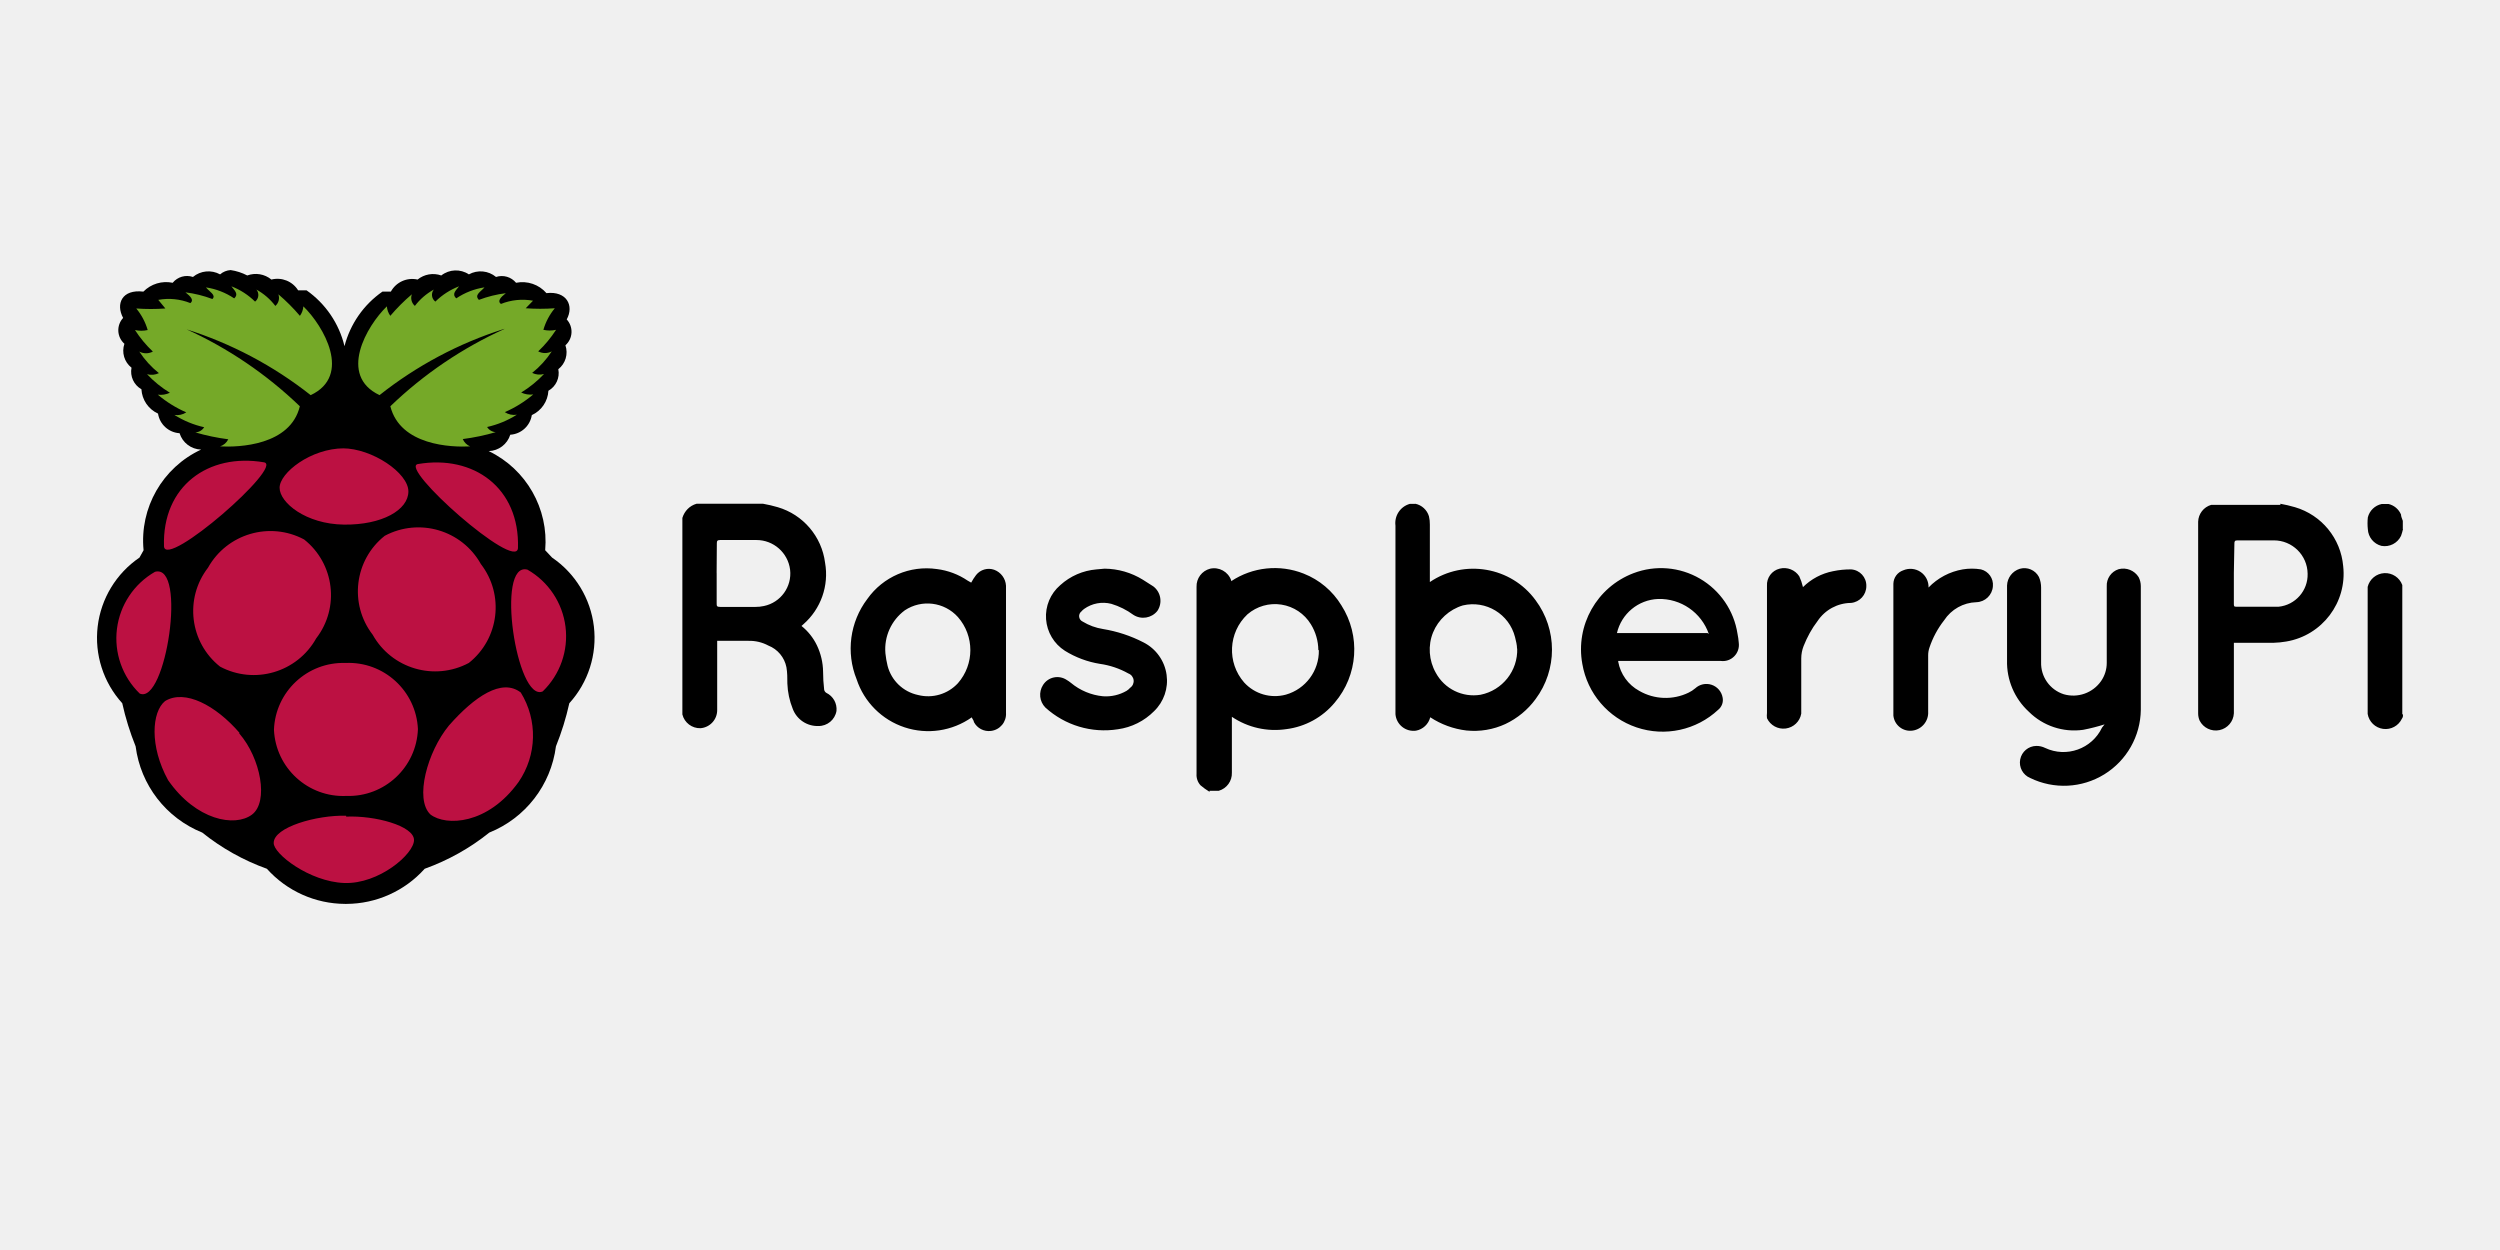
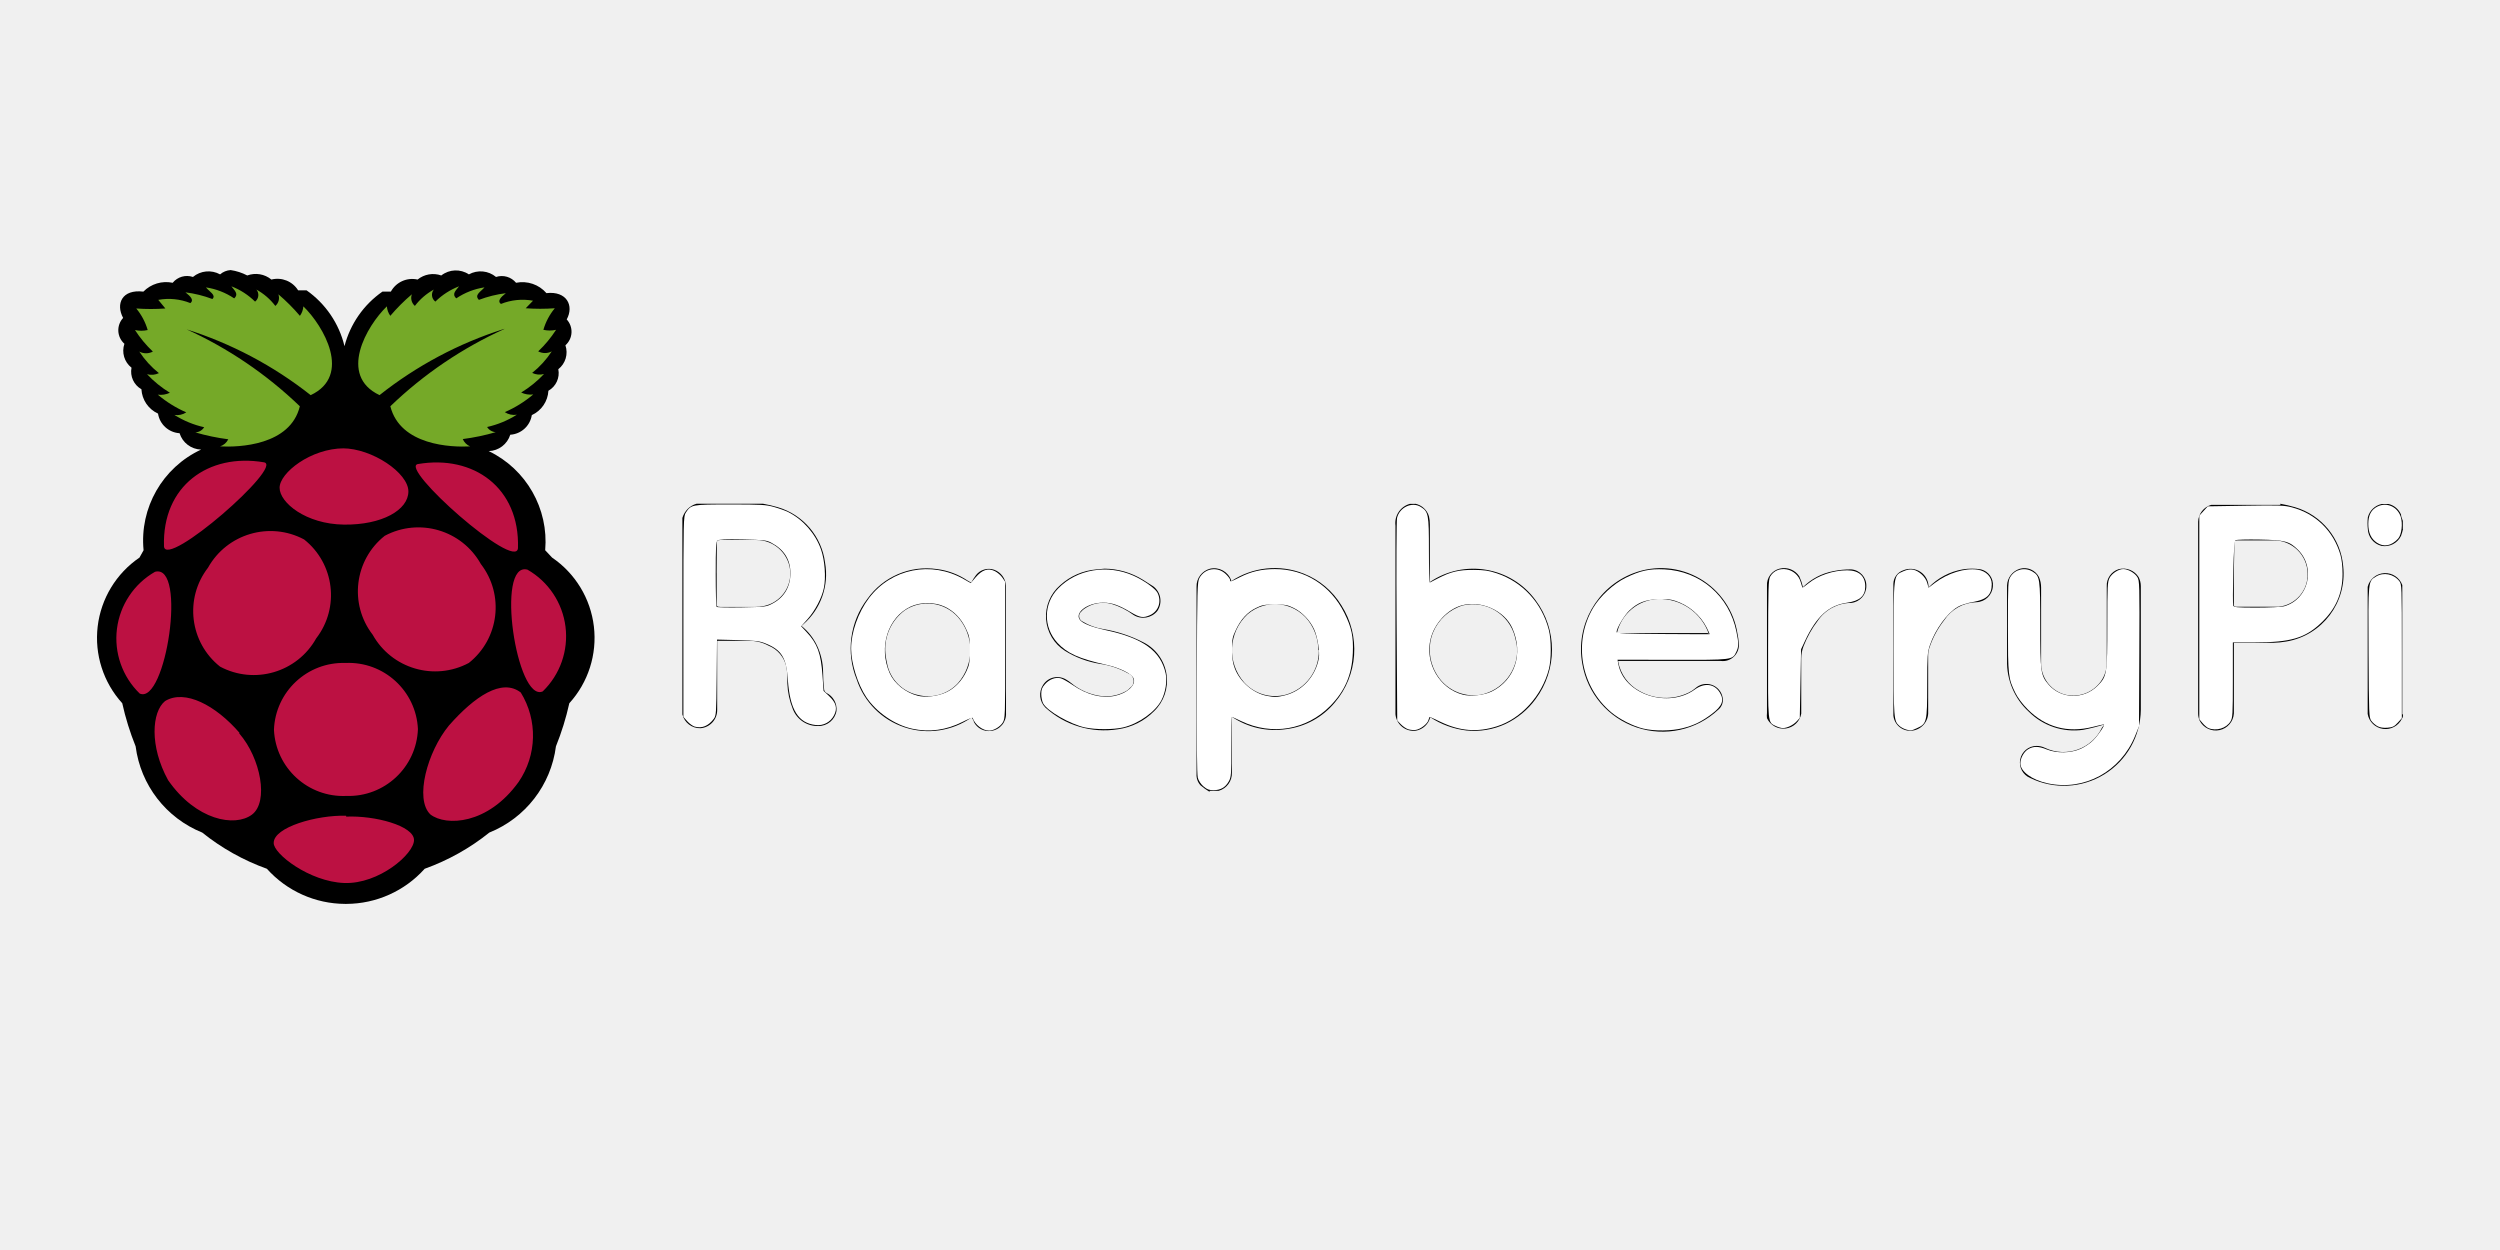
- <svg xmlns="http://www.w3.org/2000/svg" width="120" height="60">
-   <g transform="matrix(1.188851 0 0 1.188851 -4.923022 -8.243344)">
-     <path d="M13.453 17.838a.714.714 0 0 0-.426.174.975.975 0 0 0-1.096.104.748.748 0 0 0-.818.235 1.288 1.288 0 0 0-1.183.357c-.87-.104-1.123.496-.818 1.062a.731.731 0 0 0 .052 1.044.87.87 0 0 0 .287.966.818.818 0 0 0 .4.87 1.149 1.149 0 0 0 .67.983.94.94 0 0 0 .87.792.94.94 0 0 0 .87.661 4.046 4.046 0 0 0-2.323 4.064l-.165.296a3.924 3.924 0 0 0-.696 5.882 11.008 11.008 0 0 0 .54 1.74 4.351 4.351 0 0 0 2.689 3.481 9.067 9.067 0 0 0 2.611 1.462 4.264 4.264 0 0 0 3.159 1.418h.052a4.264 4.264 0 0 0 3.159-1.418 9.067 9.067 0 0 0 2.611-1.462 4.351 4.351 0 0 0 2.689-3.481 11.008 11.008 0 0 0 .54-1.74 3.924 3.924 0 0 0-.696-5.882l-.278-.296a4.055 4.055 0 0 0-2.28-4.003.94.94 0 0 0 .87-.661.94.94 0 0 0 .87-.792 1.149 1.149 0 0 0 .67-.983.818.818 0 0 0 .4-.87.87.87 0 0 0 .287-.966.731.731 0 0 0 .052-1.044c.305-.557 0-1.157-.818-1.062a1.288 1.288 0 0 0-1.227-.418.748.748 0 0 0-.809-.235.975.975 0 0 0-1.096-.104.948.948 0 0 0-1.114.044.992.992 0 0 0-.957.165.983.983 0 0 0-1.079.487h-.34a3.855 3.855 0 0 0-1.532 2.202 3.855 3.855 0 0 0-1.532-2.254h-.34a.983.983 0 0 0-1.079-.435.992.992 0 0 0-.975-.165 2.115 2.115 0 0 0-.67-.218z" />
-     <path d="M11.635 20.213a16.42 16.42 0 0 1 4.612 3.124c-.383 1.584-2.463 1.662-3.22 1.62a.566.566 0 0 0 .331-.287 8.702 8.702 0 0 1-1.331-.278.444.444 0 0 0 .357-.209 3.82 3.82 0 0 1-1.201-.496.679.679 0 0 0 .479-.104 4.647 4.647 0 0 1-1.149-.714.87.87 0 0 0 .487-.078 4.429 4.429 0 0 1-.922-.748.679.679 0 0 0 .479-.044 3.69 3.69 0 0 1-.792-.87.583.583 0 0 0 .548 0 4.699 4.699 0 0 1-.722-.87 1.157 1.157 0 0 0 .513 0 2.428 2.428 0 0 0-.461-.87 8.188 8.188 0 0 0 1.175 0l-.287-.348a2.349 2.349 0 0 1 1.297.131c.157-.122 0-.278-.2-.435a4.716 4.716 0 0 1 1.088.27c.165-.157-.122-.296-.26-.47a2.776 2.776 0 0 1 1.14.444c.2-.183 0-.33-.113-.487a2.785 2.785 0 0 1 .957.618.339.339 0 0 0 .052-.487 2.428 2.428 0 0 1 .766.661.426.426 0 0 0 .122-.47 7.605 7.605 0 0 1 .87.87.731.731 0 0 0 .139-.383c.818.792 1.975 2.793.296 3.585a15.768 15.768 0 0 0-5.056-2.671zm12.878 0a16.42 16.42 0 0 0-4.612 3.124c.4 1.584 2.463 1.662 3.22 1.62a.566.566 0 0 1-.296-.296 8.702 8.702 0 0 0 1.331-.278.444.444 0 0 1-.348-.209 3.82 3.82 0 0 0 1.201-.496.679.679 0 0 1-.487-.104 4.647 4.647 0 0 0 1.149-.714.87.87 0 0 1-.487-.078 4.429 4.429 0 0 0 .922-.748.679.679 0 0 1-.479-.044 3.69 3.69 0 0 0 .792-.87.583.583 0 0 1-.548 0 4.699 4.699 0 0 0 .722-.87 1.157 1.157 0 0 1-.513 0 2.428 2.428 0 0 1 .461-.87 8.188 8.188 0 0 1-1.175 0l.296-.305a2.349 2.349 0 0 0-1.297.131c-.157-.122 0-.278.2-.435a4.716 4.716 0 0 0-1.088.27c-.2-.2.078-.33.226-.505a2.776 2.776 0 0 0-1.14.444c-.2-.183 0-.33.113-.487a2.785 2.785 0 0 0-.957.618.339.339 0 0 1-.061-.487 2.428 2.428 0 0 0-.766.661.426.426 0 0 1-.122-.47 7.605 7.605 0 0 0-.87.87.731.731 0 0 1-.139-.383c-.818.792-1.975 2.793-.296 3.585a15.75 15.75 0 0 1 5.021-2.671z" fill="#75a928" />
-     <path d="M21.015 36.372a2.802 2.802 0 0 1-2.889 2.698 2.802 2.802 0 0 1-2.924-2.671 2.802 2.802 0 0 1 2.889-2.698 2.802 2.802 0 0 1 2.924 2.671zm-4.595-7.657a2.863 2.863 0 0 1 .487 3.994 2.889 2.889 0 0 1-3.881 1.14 2.863 2.863 0 0 1-.487-3.994 2.889 2.889 0 0 1 3.881-1.14zm3.255-.148a2.863 2.863 0 0 0-.487 3.994 2.889 2.889 0 0 0 3.881 1.14 2.863 2.863 0 0 0 .487-3.994 2.889 2.889 0 0 0-3.881-1.14zM10.4 30.02c1.305-.348.435 5.386-.618 4.916a3.098 3.098 0 0 1 .618-4.916zm15.036-.087c-1.305-.348-.435 5.386.618 4.916a3.098 3.098 0 0 0-.618-4.916zm-4.42-4.263c2.245-.383 4.116.957 4.038 3.394-.07.957-4.838-3.263-4.038-3.394zM14.8 25.6c-2.245-.383-4.116.957-4.038 3.394.07.93 4.864-3.254 4.038-3.394zm3.23-.565c-1.34 0-2.6.992-2.6 1.592s1.062 1.47 2.6 1.488 2.6-.592 2.6-1.34-1.47-1.74-2.654-1.74zm.087 14.87c1.166-.052 2.732.374 2.74.94s-1.418 1.793-2.82 1.74-2.863-1.183-2.845-1.62c0-.635 1.74-1.13 2.924-1.096zm-4.317-3.36c.87 1 1.2 2.767.513 3.28s-2.254.235-3.385-1.392c-.757-1.375-.66-2.758-.122-3.194.8-.487 2.045.174 3.002 1.28zm8.468-.32c-.87 1.053-1.4 2.976-.748 3.594.627.48 2.315.418 3.56-1.314a3.307 3.307 0 0 0 .087-3.611c-.766-.592-1.87.165-2.898 1.33z" fill="#bc1142" />
+ <svg xmlns="http://www.w3.org/2000/svg" width="120" height="60" version="1.1" id="svg4">
+   <defs id="defs4" />
+   <g transform="matrix(1.188851 0 0 1.188851 -4.923022 -8.243344)" id="g3">
+     <path d="M13.453 17.838a.714.714 0 0 0-.426.174.975.975 0 0 0-1.096.104.748.748 0 0 0-.818.235 1.288 1.288 0 0 0-1.183.357c-.87-.104-1.123.496-.818 1.062a.731.731 0 0 0 .052 1.044.87.87 0 0 0 .287.966.818.818 0 0 0 .4.87 1.149 1.149 0 0 0 .67.983.94.94 0 0 0 .87.792.94.94 0 0 0 .87.661 4.046 4.046 0 0 0-2.323 4.064l-.165.296a3.924 3.924 0 0 0-.696 5.882 11.008 11.008 0 0 0 .54 1.74 4.351 4.351 0 0 0 2.689 3.481 9.067 9.067 0 0 0 2.611 1.462 4.264 4.264 0 0 0 3.159 1.418h.052a4.264 4.264 0 0 0 3.159-1.418 9.067 9.067 0 0 0 2.611-1.462 4.351 4.351 0 0 0 2.689-3.481 11.008 11.008 0 0 0 .54-1.74 3.924 3.924 0 0 0-.696-5.882l-.278-.296a4.055 4.055 0 0 0-2.28-4.003.94.94 0 0 0 .87-.661.94.94 0 0 0 .87-.792 1.149 1.149 0 0 0 .67-.983.818.818 0 0 0 .4-.87.87.87 0 0 0 .287-.966.731.731 0 0 0 .052-1.044c.305-.557 0-1.157-.818-1.062a1.288 1.288 0 0 0-1.227-.418.748.748 0 0 0-.809-.235.975.975 0 0 0-1.096-.104.948.948 0 0 0-1.114.044.992.992 0 0 0-.957.165.983.983 0 0 0-1.079.487h-.34a3.855 3.855 0 0 0-1.532 2.202 3.855 3.855 0 0 0-1.532-2.254h-.34a.983.983 0 0 0-1.079-.435.992.992 0 0 0-.975-.165 2.115 2.115 0 0 0-.67-.218z" id="path1" />
+     <path d="M11.635 20.213a16.42 16.42 0 0 1 4.612 3.124c-.383 1.584-2.463 1.662-3.22 1.62a.566.566 0 0 0 .331-.287 8.702 8.702 0 0 1-1.331-.278.444.444 0 0 0 .357-.209 3.82 3.82 0 0 1-1.201-.496.679.679 0 0 0 .479-.104 4.647 4.647 0 0 1-1.149-.714.87.87 0 0 0 .487-.078 4.429 4.429 0 0 1-.922-.748.679.679 0 0 0 .479-.044 3.69 3.69 0 0 1-.792-.87.583.583 0 0 0 .548 0 4.699 4.699 0 0 1-.722-.87 1.157 1.157 0 0 0 .513 0 2.428 2.428 0 0 0-.461-.87 8.188 8.188 0 0 0 1.175 0l-.287-.348a2.349 2.349 0 0 1 1.297.131c.157-.122 0-.278-.2-.435a4.716 4.716 0 0 1 1.088.27c.165-.157-.122-.296-.26-.47a2.776 2.776 0 0 1 1.14.444c.2-.183 0-.33-.113-.487a2.785 2.785 0 0 1 .957.618.339.339 0 0 0 .052-.487 2.428 2.428 0 0 1 .766.661.426.426 0 0 0 .122-.47 7.605 7.605 0 0 1 .87.87.731.731 0 0 0 .139-.383c.818.792 1.975 2.793.296 3.585a15.768 15.768 0 0 0-5.056-2.671zm12.878 0a16.42 16.42 0 0 0-4.612 3.124c.4 1.584 2.463 1.662 3.22 1.62a.566.566 0 0 1-.296-.296 8.702 8.702 0 0 0 1.331-.278.444.444 0 0 1-.348-.209 3.82 3.82 0 0 0 1.201-.496.679.679 0 0 1-.487-.104 4.647 4.647 0 0 0 1.149-.714.87.87 0 0 1-.487-.078 4.429 4.429 0 0 0 .922-.748.679.679 0 0 1-.479-.044 3.69 3.69 0 0 0 .792-.87.583.583 0 0 1-.548 0 4.699 4.699 0 0 0 .722-.87 1.157 1.157 0 0 1-.513 0 2.428 2.428 0 0 1 .461-.87 8.188 8.188 0 0 1-1.175 0l.296-.305a2.349 2.349 0 0 0-1.297.131c-.157-.122 0-.278.2-.435a4.716 4.716 0 0 0-1.088.27c-.2-.2.078-.33.226-.505a2.776 2.776 0 0 0-1.14.444c-.2-.183 0-.33.113-.487a2.785 2.785 0 0 0-.957.618.339.339 0 0 1-.061-.487 2.428 2.428 0 0 0-.766.661.426.426 0 0 1-.122-.47 7.605 7.605 0 0 0-.87.87.731.731 0 0 1-.139-.383c-.818.792-1.975 2.793-.296 3.585a15.75 15.75 0 0 1 5.021-2.671z" fill="#75a928" id="path2" />
+     <path d="M21.015 36.372a2.802 2.802 0 0 1-2.889 2.698 2.802 2.802 0 0 1-2.924-2.671 2.802 2.802 0 0 1 2.889-2.698 2.802 2.802 0 0 1 2.924 2.671zm-4.595-7.657a2.863 2.863 0 0 1 .487 3.994 2.889 2.889 0 0 1-3.881 1.14 2.863 2.863 0 0 1-.487-3.994 2.889 2.889 0 0 1 3.881-1.14zm3.255-.148a2.863 2.863 0 0 0-.487 3.994 2.889 2.889 0 0 0 3.881 1.14 2.863 2.863 0 0 0 .487-3.994 2.889 2.889 0 0 0-3.881-1.14zM10.4 30.02c1.305-.348.435 5.386-.618 4.916a3.098 3.098 0 0 1 .618-4.916zm15.036-.087c-1.305-.348-.435 5.386.618 4.916a3.098 3.098 0 0 0-.618-4.916zm-4.42-4.263c2.245-.383 4.116.957 4.038 3.394-.07.957-4.838-3.263-4.038-3.394zM14.8 25.6c-2.245-.383-4.116.957-4.038 3.394.07.93 4.864-3.254 4.038-3.394zm3.23-.565c-1.34 0-2.6.992-2.6 1.592s1.062 1.47 2.6 1.488 2.6-.592 2.6-1.34-1.47-1.74-2.654-1.74zm.087 14.87c1.166-.052 2.732.374 2.74.94s-1.418 1.793-2.82 1.74-2.863-1.183-2.845-1.62c0-.635 1.74-1.13 2.924-1.096zm-4.317-3.36c.87 1 1.2 2.767.513 3.28s-2.254.235-3.385-1.392c-.757-1.375-.66-2.758-.122-3.194.8-.487 2.045.174 3.002 1.28zm8.468-.32c-.87 1.053-1.4 2.976-.748 3.594.627.48 2.315.418 3.56-1.314a3.307 3.307 0 0 0 .087-3.611c-.766-.592-1.87.165-2.898 1.33z" fill="#bc1142" id="path3" />
  </g>
-   <path d="M36.627 24.18c.238.042.473.097.705.165a3.2 3.2 0 0 1 2.271 2.663c.196 1.1-.2 2.224-1.044 2.96l-.087.078a2.68 2.68 0 0 1 .74.931 3.03 3.03 0 0 1 .296 1.262q0 .426.052.87c.013.062.05.115.104.148a.87.87 0 0 1 .487.87.87.87 0 0 1-.87.722 1.27 1.27 0 0 1-1.227-.818 3.62 3.62 0 0 1-.261-1.227c0-.26 0-.522-.044-.774a1.41 1.41 0 0 0-.87-1.044 1.92 1.92 0 0 0-.957-.226h-1.497v3.324a.87.87 0 0 1-.801.87.87.87 0 0 1-.87-.661V24.86c.1-.33.35-.587.68-.68h3.272zM34.4 27.505v1.444c0 .14 0 .183.174.183h1.68a1.86 1.86 0 0 0 .418-.044c.804-.17 1.347-.924 1.253-1.74-.1-.816-.796-1.43-1.62-1.427h-1.74c-.14 0-.157.052-.157.165l-.01 1.427zm33.536-3.325a.87.87 0 0 1 .653.6c.032.13.046.266.044.4v2.758c1.65-1.118 3.9-.734 5.073.87a3.97 3.97 0 0 1 0 4.751c-.375.512-.87.92-1.444 1.192a3.59 3.59 0 0 1-1.87.313 4.01 4.01 0 0 1-1.74-.635.87.87 0 0 1-.687.644.87.87 0 0 1-.983-.792v-9.05c-.06-.47.23-.915.687-1.044h.322zm4.882 6.96c0-.183-.052-.374-.096-.557a2.09 2.09 0 0 0-2.506-1.523c-.65.197-1.177.68-1.43 1.3s-.203 1.344.133 1.935a2.06 2.06 0 0 0 2.149 1.053c1.05-.212 1.792-1.15 1.758-2.22zM58.06 38.008a3.21 3.21 0 0 1-.435-.313.74.74 0 0 1-.191-.548q0-4.5 0-8.98a.87.87 0 0 1 .653-.87.87.87 0 0 1 1.009.557v.044c1.03-.685 2.33-.82 3.48-.365a3.7 3.7 0 0 1 1.81 1.523c.933 1.46.802 3.356-.322 4.673a3.61 3.61 0 0 1-2.323 1.27 3.7 3.7 0 0 1-2.611-.592v.2q0 1.236 0 2.48a.87.87 0 0 1-.627.87h-.444zm5.22-6.805a2.4 2.4 0 0 0-.357-1.236 2.02 2.02 0 0 0-3.046-.479 2.36 2.36 0 0 0-.157 3.272 2 2 0 0 0 2.001.583 2.18 2.18 0 0 0 1.584-2.132zm46.173-7.023c.238.042.473.097.705.165a3.24 3.24 0 0 1 2.315 2.828 3.3 3.3 0 0 1-2.732 3.62 4.16 4.16 0 0 1-.609.061h-1.906v3.385a.87.87 0 0 1-1.645.348.87.87 0 0 1-.07-.339q0-4.603 0-9.206a.87.87 0 0 1 .627-.809h3.324zm-2.228 3.315v1.488c0 .087 0 .148.113.14h2.036a1.55 1.55 0 0 0 1.392-1.584 1.62 1.62 0 0 0-1.627-1.601h-1.74c-.13 0-.148.044-.148.157l-.026 1.4zm8.12 6.8c0 .07 0 .13-.052.2a.87.87 0 0 1-1.645-.226q0-3.046 0-6.1a.87.87 0 0 1 1.662-.087c-.002.017-.002.035 0 .052v6.152zm0-8.902c-.025.112-.057.223-.096.33a.87.87 0 0 1-.94.479.87.87 0 0 1-.653-.801c-.02-.188-.02-.378 0-.566a.87.87 0 0 1 .67-.644h.322a.87.87 0 0 1 .6.505c0 .096.052.2.087.305v.392zM101.02 34.77a9.19 9.19 0 0 1-1.027.261 3.08 3.08 0 0 1-2.611-.87 3.23 3.23 0 0 1-1.044-2.463q0-1.8 0-3.594a.87.87 0 0 1 .609-.801.79.79 0 0 1 .922.392 1.27 1.27 0 0 1 .104.513v3.576c-.022.7.422 1.327 1.088 1.54a1.63 1.63 0 0 0 1.793-.635 1.53 1.53 0 0 0 .27-.87q0-1.836 0-3.672a.82.82 0 0 1 .574-.827.87.87 0 0 1 .957.383.95.95 0 0 1 .104.426v5.943a3.69 3.69 0 0 1-5.308 3.272.8.8 0 0 1 .296-1.54.93.93 0 0 1 .418.096c1.024.484 2.246.048 2.732-.975zm-54.403-6.804a2.76 2.76 0 0 1 .235-.365.78.78 0 0 1 .87-.252.87.87 0 0 1 .566.766v.078q0 3 0 6.022a.82.82 0 0 1-.722.87.81.81 0 0 1-.818-.426c0-.07-.07-.14-.104-.226a3.62 3.62 0 0 1-5.526-1.827 3.94 3.94 0 0 1 .513-3.855 3.48 3.48 0 0 1 3.341-1.436 3.37 3.37 0 0 1 1.479.557zM42.5 31.36a4.35 4.35 0 0 0 .104.6 1.92 1.92 0 0 0 1.462 1.4 1.95 1.95 0 0 0 1.914-.566 2.41 2.41 0 0 0 0-3.176c-.653-.725-1.737-.862-2.55-.322-.647.48-1 1.26-.93 2.062zm35.174.4a2 2 0 0 0 1.009 1.401 2.53 2.53 0 0 0 2.367.087 1.46 1.46 0 0 0 .322-.209.79.79 0 0 1 1.314.444.6.6 0 0 1-.209.583 3.91 3.91 0 0 1-6.526-2.201 3.91 3.91 0 0 1 2.454-4.351 3.71 3.71 0 0 1 3.19.26c.97.564 1.635 1.536 1.805 2.646a3.3 3.3 0 0 1 .061.435c.032.24-.05.48-.22.65s-.4.252-.65.22h-4.916zm4.35-1.33a2.5 2.5 0 0 0-2.436-1.679c-.952.038-1.76.708-1.975 1.636h4.35zm-29.002-3.134a3.55 3.55 0 0 1 1.836.531l.505.322a.87.87 0 0 1 .191 1.175.87.87 0 0 1-1.149.191 3.48 3.48 0 0 0-1.062-.531c-.45-.115-.927-.026-1.305.244a.74.74 0 0 0-.131.122.28.28 0 0 0-.107.26c.013.1.076.185.168.226a2.68 2.68 0 0 0 .975.357 6.51 6.51 0 0 1 1.949.644 2.06 2.06 0 0 1 1.105 1.558 2.03 2.03 0 0 1-.6 1.74 3.03 3.03 0 0 1-1.74.87 4.2 4.2 0 0 1-3.48-1.044.87.87 0 0 1-.113-1.079.81.81 0 0 1 1.14-.244 1.54 1.54 0 0 1 .2.139 2.83 2.83 0 0 0 1.54.644 1.98 1.98 0 0 0 1.13-.26.73.73 0 0 0 .174-.148.39.39 0 0 0-.087-.687 3.9 3.9 0 0 0-1.366-.461 4.55 4.55 0 0 1-1.679-.627c-.525-.334-.86-.897-.905-1.518s.207-1.226.68-1.632a2.94 2.94 0 0 1 1.74-.757zm33.518.888a2.81 2.81 0 0 1 1.444-.766 4.04 4.04 0 0 1 .87-.087.78.78 0 0 1 .73.8.81.81 0 0 1-.731.809 1.95 1.95 0 0 0-1.61.87c-.283.367-.5.775-.67 1.2a1.65 1.65 0 0 0-.113.592v2.654a.87.87 0 0 1-1.645.218 1.01 1.01 0 0 1 0-.252q0-3.028 0-6.1a.8.8 0 0 1 .609-.827.87.87 0 0 1 .94.365 2.61 2.61 0 0 1 .174.505zm6.03.016c.44-.458 1.018-.763 1.645-.87a2.7 2.7 0 0 1 .87 0 .76.76 0 0 1 .574.81.82.82 0 0 1-.792.766c-.628.018-1.207.344-1.55.87a4.35 4.35 0 0 0-.705 1.314 1.13 1.13 0 0 0-.06.365v2.7a.87.87 0 0 1-.748.914.81.81 0 0 1-.922-.722q0-3.167 0-6.326c.006-.292.194-.55.47-.644a.87.87 0 0 1 1.218.835z" />
+   <path d="M36.627 24.18c.238.042.473.097.705.165a3.2 3.2 0 0 1 2.271 2.663c.196 1.1-.2 2.224-1.044 2.96l-.087.078a2.68 2.68 0 0 1 .74.931 3.03 3.03 0 0 1 .296 1.262q0 .426.052.87c.013.062.05.115.104.148a.87.87 0 0 1 .487.87.87.87 0 0 1-.87.722 1.27 1.27 0 0 1-1.227-.818 3.62 3.62 0 0 1-.261-1.227c0-.26 0-.522-.044-.774a1.41 1.41 0 0 0-.87-1.044 1.92 1.92 0 0 0-.957-.226h-1.497v3.324a.87.87 0 0 1-.801.87.87.87 0 0 1-.87-.661V24.86c.1-.33.35-.587.68-.68h3.272zM34.4 27.505v1.444c0 .14 0 .183.174.183h1.68a1.86 1.86 0 0 0 .418-.044c.804-.17 1.347-.924 1.253-1.74-.1-.816-.796-1.43-1.62-1.427h-1.74c-.14 0-.157.052-.157.165l-.01 1.427zm33.536-3.325a.87.87 0 0 1 .653.6c.032.13.046.266.044.4v2.758c1.65-1.118 3.9-.734 5.073.87a3.97 3.97 0 0 1 0 4.751c-.375.512-.87.92-1.444 1.192a3.59 3.59 0 0 1-1.87.313 4.01 4.01 0 0 1-1.74-.635.87.87 0 0 1-.687.644.87.87 0 0 1-.983-.792v-9.05c-.06-.47.23-.915.687-1.044h.322zm4.882 6.96c0-.183-.052-.374-.096-.557a2.09 2.09 0 0 0-2.506-1.523c-.65.197-1.177.68-1.43 1.3s-.203 1.344.133 1.935a2.06 2.06 0 0 0 2.149 1.053c1.05-.212 1.792-1.15 1.758-2.22zM58.06 38.008a3.21 3.21 0 0 1-.435-.313.74.74 0 0 1-.191-.548q0-4.5 0-8.98a.87.87 0 0 1 .653-.87.87.87 0 0 1 1.009.557v.044c1.03-.685 2.33-.82 3.48-.365a3.7 3.7 0 0 1 1.81 1.523c.933 1.46.802 3.356-.322 4.673a3.61 3.61 0 0 1-2.323 1.27 3.7 3.7 0 0 1-2.611-.592v.2q0 1.236 0 2.48a.87.87 0 0 1-.627.87h-.444zm5.22-6.805a2.4 2.4 0 0 0-.357-1.236 2.02 2.02 0 0 0-3.046-.479 2.36 2.36 0 0 0-.157 3.272 2 2 0 0 0 2.001.583 2.18 2.18 0 0 0 1.584-2.132zm46.173-7.023c.238.042.473.097.705.165a3.24 3.24 0 0 1 2.315 2.828 3.3 3.3 0 0 1-2.732 3.62 4.16 4.16 0 0 1-.609.061h-1.906v3.385a.87.87 0 0 1-1.645.348.87.87 0 0 1-.07-.339q0-4.603 0-9.206a.87.87 0 0 1 .627-.809h3.324zm-2.228 3.315v1.488c0 .087 0 .148.113.14h2.036a1.55 1.55 0 0 0 1.392-1.584 1.62 1.62 0 0 0-1.627-1.601h-1.74c-.13 0-.148.044-.148.157l-.026 1.4zm8.12 6.8c0 .07 0 .13-.052.2a.87.87 0 0 1-1.645-.226q0-3.046 0-6.1a.87.87 0 0 1 1.662-.087c-.002.017-.002.035 0 .052v6.152zm0-8.902c-.025.112-.057.223-.096.33a.87.87 0 0 1-.94.479.87.87 0 0 1-.653-.801c-.02-.188-.02-.378 0-.566a.87.87 0 0 1 .67-.644h.322a.87.87 0 0 1 .6.505c0 .096.052.2.087.305v.392zM101.02 34.77a9.19 9.19 0 0 1-1.027.261 3.08 3.08 0 0 1-2.611-.87 3.23 3.23 0 0 1-1.044-2.463q0-1.8 0-3.594a.87.87 0 0 1 .609-.801.79.79 0 0 1 .922.392 1.27 1.27 0 0 1 .104.513v3.576c-.022.7.422 1.327 1.088 1.54a1.63 1.63 0 0 0 1.793-.635 1.53 1.53 0 0 0 .27-.87q0-1.836 0-3.672a.82.82 0 0 1 .574-.827.87.87 0 0 1 .957.383.95.95 0 0 1 .104.426v5.943a3.69 3.69 0 0 1-5.308 3.272.8.8 0 0 1 .296-1.54.93.93 0 0 1 .418.096c1.024.484 2.246.048 2.732-.975zm-54.403-6.804a2.76 2.76 0 0 1 .235-.365.78.78 0 0 1 .87-.252.87.87 0 0 1 .566.766v.078q0 3 0 6.022a.82.82 0 0 1-.722.87.81.81 0 0 1-.818-.426c0-.07-.07-.14-.104-.226a3.62 3.62 0 0 1-5.526-1.827 3.94 3.94 0 0 1 .513-3.855 3.48 3.48 0 0 1 3.341-1.436 3.37 3.37 0 0 1 1.479.557zM42.5 31.36a4.35 4.35 0 0 0 .104.6 1.92 1.92 0 0 0 1.462 1.4 1.95 1.95 0 0 0 1.914-.566 2.41 2.41 0 0 0 0-3.176c-.653-.725-1.737-.862-2.55-.322-.647.48-1 1.26-.93 2.062zm35.174.4a2 2 0 0 0 1.009 1.401 2.53 2.53 0 0 0 2.367.087 1.46 1.46 0 0 0 .322-.209.79.79 0 0 1 1.314.444.6.6 0 0 1-.209.583 3.91 3.91 0 0 1-6.526-2.201 3.91 3.91 0 0 1 2.454-4.351 3.71 3.71 0 0 1 3.19.26c.97.564 1.635 1.536 1.805 2.646a3.3 3.3 0 0 1 .061.435c.032.24-.05.48-.22.65s-.4.252-.65.22h-4.916zm4.35-1.33a2.5 2.5 0 0 0-2.436-1.679c-.952.038-1.76.708-1.975 1.636h4.35zm-29.002-3.134a3.55 3.55 0 0 1 1.836.531l.505.322a.87.87 0 0 1 .191 1.175.87.87 0 0 1-1.149.191 3.48 3.48 0 0 0-1.062-.531c-.45-.115-.927-.026-1.305.244a.74.74 0 0 0-.131.122.28.28 0 0 0-.107.26c.013.1.076.185.168.226a2.68 2.68 0 0 0 .975.357 6.51 6.51 0 0 1 1.949.644 2.06 2.06 0 0 1 1.105 1.558 2.03 2.03 0 0 1-.6 1.74 3.03 3.03 0 0 1-1.74.87 4.2 4.2 0 0 1-3.48-1.044.87.87 0 0 1-.113-1.079.81.81 0 0 1 1.14-.244 1.54 1.54 0 0 1 .2.139 2.83 2.83 0 0 0 1.54.644 1.98 1.98 0 0 0 1.13-.26.73.73 0 0 0 .174-.148.39.39 0 0 0-.087-.687 3.9 3.9 0 0 0-1.366-.461 4.55 4.55 0 0 1-1.679-.627c-.525-.334-.86-.897-.905-1.518s.207-1.226.68-1.632a2.94 2.94 0 0 1 1.74-.757zm33.518.888a2.81 2.81 0 0 1 1.444-.766 4.04 4.04 0 0 1 .87-.087.78.78 0 0 1 .73.8.81.81 0 0 1-.731.809 1.95 1.95 0 0 0-1.61.87c-.283.367-.5.775-.67 1.2a1.65 1.65 0 0 0-.113.592v2.654a.87.87 0 0 1-1.645.218 1.01 1.01 0 0 1 0-.252q0-3.028 0-6.1a.8.8 0 0 1 .609-.827.87.87 0 0 1 .94.365 2.61 2.61 0 0 1 .174.505zm6.03.016c.44-.458 1.018-.763 1.645-.87a2.7 2.7 0 0 1 .87 0 .76.76 0 0 1 .574.81.82.82 0 0 1-.792.766c-.628.018-1.207.344-1.55.87a4.35 4.35 0 0 0-.705 1.314 1.13 1.13 0 0 0-.06.365v2.7a.87.87 0 0 1-.748.914.81.81 0 0 1-.922-.722q0-3.167 0-6.326c.006-.292.194-.55.47-.644a.87.87 0 0 1 1.218.835z" id="path4" />
+   <path style="fill:#ffffff;stroke-width:0.06" d="m 33.361,34.884 c -0.103,-0.029 -0.271,-0.148 -0.373,-0.264 l -0.185,-0.211 3.93e-4,-4.814 c 3.77e-4,-4.615 0.005,-4.821 0.113,-4.985 0.258,-0.391 0.281,-0.395 2.125,-0.396 1.497,-3.52e-4 1.717,0.012 2.108,0.121 0.241,0.067 0.549,0.177 0.685,0.245 0.715,0.359 1.308,1.036 1.574,1.797 0.182,0.519 0.243,1.34 0.137,1.848 -0.099,0.477 -0.417,1.083 -0.782,1.492 l -0.308,0.345 0.27,0.288 c 0.51,0.545 0.68,1.014 0.755,2.081 l 0.051,0.733 0.268,0.251 c 0.337,0.315 0.407,0.588 0.235,0.92 -0.168,0.325 -0.505,0.507 -0.87,0.468 -0.849,-0.089 -1.247,-0.731 -1.347,-2.169 -0.074,-1.072 -0.298,-1.436 -1.071,-1.748 -0.29,-0.117 -0.472,-0.139 -1.333,-0.161 l -0.997,-0.025 -0.017,1.821 c -0.017,1.731 -0.023,1.829 -0.14,1.985 -0.254,0.339 -0.564,0.468 -0.9,0.374 z m 3.714,-5.911 c 0.564,-0.295 0.865,-0.803 0.865,-1.457 0,-0.659 -0.302,-1.139 -0.925,-1.469 -0.222,-0.117 -0.354,-0.132 -1.366,-0.152 -0.82,-0.016 -1.144,-0.002 -1.208,0.051 -0.073,0.06 -0.087,0.332 -0.087,1.606 0,0.843 0.02,1.554 0.045,1.578 0.025,0.025 0.568,0.035 1.208,0.024 1.126,-0.021 1.173,-0.026 1.468,-0.181 z" id="path5" />
+   <path style="fill:#ffffff;stroke-width:0.06" d="" id="path6" />
+   <path style="fill:#ffffff;stroke-width:0.06" d="m 52.095,34.922 c -0.731,-0.159 -1.833,-0.793 -2.026,-1.165 -0.049,-0.095 -0.089,-0.294 -0.089,-0.442 0,-0.216 0.037,-0.311 0.184,-0.479 0.207,-0.236 0.512,-0.346 0.76,-0.275 0.091,0.026 0.343,0.169 0.56,0.317 0.697,0.477 1.391,0.656 2.029,0.524 0.583,-0.121 1.014,-0.513 0.906,-0.823 -0.082,-0.234 -0.648,-0.52 -1.338,-0.674 -1.289,-0.289 -1.867,-0.55 -2.324,-1.05 -0.689,-0.753 -0.675,-1.879 0.032,-2.607 0.9,-0.927 2.354,-1.175 3.615,-0.616 0.485,0.215 1.047,0.613 1.152,0.815 0.217,0.419 0.056,0.898 -0.364,1.084 -0.321,0.142 -0.477,0.117 -0.92,-0.148 -0.568,-0.339 -0.91,-0.458 -1.32,-0.456 -0.788,0.003 -1.43,0.517 -1.081,0.866 0.16,0.16 0.6,0.326 1.211,0.456 1.783,0.38 2.638,1 2.87,2.081 0.077,0.361 -0.006,0.895 -0.199,1.273 -0.286,0.56 -1.095,1.138 -1.841,1.313 -0.462,0.109 -1.325,0.111 -1.816,0.004 z" id="path7" />
+   <path style="fill:#ffffff;stroke-width:0.06" d="m 57.766,37.748 c -0.125,-0.11 -0.235,-0.278 -0.272,-0.416 -0.041,-0.154 -0.057,-1.765 -0.046,-4.811 0.016,-4.278 0.024,-4.592 0.124,-4.776 0.26,-0.477 0.876,-0.568 1.268,-0.188 0.113,0.109 0.205,0.234 0.205,0.277 0,0.107 0.009,0.105 0.478,-0.132 0.535,-0.27 1.035,-0.385 1.671,-0.386 1.44,-0.003 2.684,0.785 3.34,2.116 0.346,0.702 0.434,1.12 0.402,1.907 -0.044,1.053 -0.377,1.832 -1.095,2.557 -1.131,1.141 -2.793,1.423 -4.255,0.722 -0.237,-0.114 -0.442,-0.207 -0.456,-0.207 -0.014,0 -0.025,0.647 -0.025,1.438 0,1.349 -0.008,1.452 -0.125,1.66 -0.161,0.287 -0.393,0.42 -0.732,0.42 -0.219,0 -0.313,-0.036 -0.482,-0.184 z m 3.936,-4.38 c 0.81,-0.208 1.446,-0.91 1.601,-1.764 0.056,-0.31 -0.063,-1.044 -0.228,-1.404 -0.194,-0.423 -0.576,-0.821 -0.979,-1.019 -0.296,-0.145 -0.405,-0.165 -0.903,-0.165 -0.499,0 -0.607,0.02 -0.904,0.166 -0.419,0.206 -0.723,0.536 -0.966,1.05 -0.17,0.359 -0.187,0.446 -0.183,0.962 0.003,0.44 0.034,0.643 0.137,0.907 0.249,0.633 0.879,1.171 1.52,1.298 0.377,0.075 0.519,0.07 0.906,-0.029 z" id="path8" />
+   <path style="fill:#ffffff;stroke-width:0.06" d="m 43.787,34.978 c -0.84,-0.182 -1.718,-0.787 -2.207,-1.518 -0.407,-0.61 -0.723,-1.616 -0.725,-2.315 -0.003,-0.79 0.335,-1.75 0.858,-2.44 1.074,-1.417 2.99,-1.799 4.551,-0.905 l 0.33,0.189 0.235,-0.275 c 0.312,-0.365 0.599,-0.459 0.923,-0.301 0.126,0.062 0.289,0.203 0.364,0.315 l 0.135,0.203 v 3.279 c 0,3.184 -0.004,3.285 -0.12,3.474 -0.126,0.203 -0.434,0.386 -0.651,0.386 -0.316,0 -0.683,-0.283 -0.794,-0.612 -0.009,-0.025 -0.23,0.063 -0.492,0.196 -0.776,0.393 -1.587,0.503 -2.405,0.325 z m 1.603,-1.734 c 0.425,-0.191 0.781,-0.556 1,-1.027 0.14,-0.301 0.158,-0.412 0.159,-0.995 9.42e-4,-0.613 -0.011,-0.682 -0.187,-1.053 -0.231,-0.487 -0.582,-0.848 -1.026,-1.054 -0.477,-0.221 -1.149,-0.222 -1.619,-0.003 -1.1,0.513 -1.558,1.952 -1.016,3.191 0.222,0.508 0.765,0.945 1.358,1.095 0.358,0.09 0.935,0.024 1.33,-0.154 z" id="path9" />
+   <path style="fill:#ffffff;stroke-width:0.06" d="m 67.602,35.008 c -0.1,-0.03 -0.261,-0.138 -0.358,-0.239 l -0.177,-0.184 -0.03,-4.753 c -0.016,-2.614 -0.007,-4.85 0.021,-4.97 0.118,-0.509 0.716,-0.792 1.132,-0.534 0.377,0.233 0.398,0.346 0.398,2.093 0,0.859 0.02,1.552 0.045,1.541 0.025,-0.011 0.207,-0.105 0.406,-0.209 0.591,-0.308 0.993,-0.403 1.697,-0.398 0.51,0.003 0.715,0.033 1.103,0.162 1.24,0.41 2.17,1.418 2.504,2.716 0.124,0.483 0.126,1.408 0.003,1.885 -0.329,1.276 -1.326,2.374 -2.491,2.744 -0.944,0.3 -1.779,0.234 -2.71,-0.213 -0.269,-0.129 -0.501,-0.235 -0.515,-0.235 -0.015,0 -0.043,0.066 -0.064,0.146 -0.046,0.182 -0.375,0.44 -0.607,0.476 -0.096,0.015 -0.255,0.002 -0.355,-0.028 z m 3.992,-1.812 c 1.124,-0.55 1.54,-1.819 0.999,-3.043 -0.378,-0.854 -1.526,-1.362 -2.458,-1.087 -0.67,0.198 -1.278,0.858 -1.463,1.588 -0.294,1.164 0.417,2.4 1.55,2.691 0.367,0.095 1.018,0.023 1.372,-0.15 z" id="path10" />
+   <path style="fill:#ffffff;stroke-width:0.06" d="M 78.881,34.974 C 78.382,34.853 77.743,34.529 77.342,34.193 75.872,32.959 75.501,30.825 76.472,29.176 c 0.324,-0.55 0.979,-1.157 1.553,-1.439 0.709,-0.347 1.141,-0.442 1.865,-0.408 1.723,0.081 3.11,1.277 3.456,2.981 0.118,0.579 0.117,0.725 -0.004,0.98 -0.185,0.39 -0.158,0.387 -3.074,0.381 l -2.627,-0.005 0.042,0.223 c 0.27,1.438 2.388,2.134 3.669,1.206 0.462,-0.334 0.94,-0.277 1.196,0.143 0.229,0.375 0.126,0.651 -0.385,1.035 -0.481,0.362 -0.849,0.542 -1.392,0.68 -0.537,0.137 -1.367,0.146 -1.889,0.02 z m 3.038,-4.854 C 81.616,29.523 81.054,29.047 80.406,28.837 c -0.238,-0.077 -0.452,-0.097 -0.835,-0.077 -0.612,0.031 -0.951,0.163 -1.344,0.526 -0.25,0.231 -0.632,0.866 -0.632,1.052 0,0.064 0.422,0.082 2.222,0.095 1.222,0.009 2.23,0.012 2.241,0.007 0.01,-0.005 -0.052,-0.148 -0.138,-0.319 z" id="path11" />
+   <path style="fill:#ffffff;stroke-width:0.06" d="m 85.238,34.85 c -0.39,-0.192 -0.374,-0.027 -0.369,-3.689 0.004,-2.983 0.014,-3.341 0.103,-3.492 0.344,-0.583 1.266,-0.413 1.461,0.27 0.038,0.133 0.076,0.251 0.085,0.263 0.009,0.012 0.133,-0.075 0.277,-0.193 0.474,-0.388 1.198,-0.634 1.868,-0.634 0.567,0 0.877,0.281 0.869,0.791 -0.006,0.447 -0.271,0.679 -0.873,0.764 -0.882,0.125 -1.466,0.655 -2.019,1.833 l -0.188,0.4 -0.031,1.65 -0.031,1.65 -0.149,0.161 c -0.168,0.182 -0.465,0.326 -0.669,0.324 -0.075,-7.47e-4 -0.226,-0.045 -0.335,-0.099 z" id="path12" />
+   <path style="fill:#ffffff;stroke-width:0.06" d="m 91.47,35.008 c -0.094,-0.028 -0.225,-0.1 -0.292,-0.159 -0.28,-0.249 -0.284,-0.296 -0.284,-3.69 0,-3.646 -0.015,-3.525 0.464,-3.737 0.183,-0.081 0.327,-0.105 0.468,-0.078 0.284,0.053 0.604,0.351 0.68,0.634 l 0.063,0.233 0.313,-0.236 c 0.624,-0.471 1.437,-0.722 2.043,-0.631 0.41,0.061 0.681,0.34 0.68,0.697 -0.002,0.516 -0.241,0.739 -0.917,0.857 -0.258,0.045 -0.571,0.146 -0.717,0.232 -0.505,0.296 -1.077,1.079 -1.33,1.822 -0.124,0.365 -0.133,0.496 -0.135,1.942 -0.002,1.773 -0.019,1.844 -0.495,2.06 -0.279,0.127 -0.298,0.129 -0.542,0.056 z" id="path13" />
+   <path style="fill:#ffffff;stroke-width:0.06" d="m 98.292,37.601 c -0.765,-0.166 -1.314,-0.568 -1.314,-0.961 0,-0.248 0.165,-0.549 0.369,-0.674 0.253,-0.155 0.503,-0.153 0.896,0.007 0.483,0.196 1.158,0.183 1.634,-0.032 0.201,-0.091 0.473,-0.277 0.604,-0.414 0.265,-0.275 0.583,-0.756 0.5,-0.756 -0.029,0 -0.264,0.053 -0.523,0.118 -1.216,0.306 -2.273,0.02 -3.134,-0.847 -0.246,-0.248 -0.469,-0.545 -0.584,-0.778 -0.345,-0.701 -0.359,-0.822 -0.359,-3.205 -4.58e-4,-2.055 0.006,-2.188 0.116,-2.368 0.224,-0.368 0.695,-0.48 1.065,-0.255 0.355,0.217 0.369,0.312 0.369,2.55 0,2.273 0.022,2.432 0.398,2.871 0.599,0.7 1.687,0.728 2.354,0.061 0.451,-0.451 0.469,-0.562 0.469,-2.946 0,-1.855 0.01,-2.051 0.109,-2.236 0.118,-0.22 0.431,-0.421 0.656,-0.421 0.227,0 0.552,0.185 0.674,0.383 0.108,0.176 0.113,0.334 0.097,3.673 l -0.016,3.489 -0.186,0.459 c -0.695,1.713 -2.44,2.662 -4.196,2.281 z" id="path14" />
+   <path style="fill:#ffffff;stroke-width:0.06" d="m 106.009,34.952 c -0.068,-0.028 -0.196,-0.135 -0.283,-0.239 l -0.159,-0.189 v -4.887 -4.887 l 0.204,-0.223 0.204,-0.223 1.809,-0.03 c 1.618,-0.027 1.853,-0.018 2.226,0.079 1.142,0.297 1.999,1.135 2.33,2.277 0.066,0.229 0.103,0.562 0.103,0.924 -0.001,0.95 -0.332,1.695 -1.052,2.368 -0.759,0.71 -1.456,0.912 -3.146,0.912 h -1.068 l -2.2e-4,1.804 c -2.1e-4,1.684 -0.008,1.817 -0.117,1.995 -0.198,0.325 -0.676,0.47 -1.051,0.318 z m 3.624,-5.849 c 1.169,-0.325 1.545,-1.838 0.673,-2.71 -0.413,-0.413 -0.63,-0.471 -1.847,-0.494 -0.59,-0.011 -1.108,0.003 -1.15,0.032 -0.057,0.039 -0.086,0.431 -0.114,1.546 -0.02,0.821 -0.02,1.537 1.3e-4,1.591 0.033,0.085 0.175,0.097 1.128,0.097 0.6,-1.83e-4 1.189,-0.028 1.31,-0.061 z" id="path15" />
+   <path style="fill:#ffffff;stroke-width:0.06" d="m 114.125,34.861 c -0.098,-0.052 -0.233,-0.167 -0.298,-0.256 -0.115,-0.156 -0.12,-0.269 -0.136,-3.308 -0.018,-3.48 -0.027,-3.388 0.362,-3.626 0.355,-0.217 0.844,-0.121 1.11,0.218 0.123,0.156 0.125,0.203 0.125,3.372 v 3.214 l -0.198,0.216 c -0.165,0.181 -0.245,0.219 -0.492,0.24 -0.194,0.016 -0.356,-0.008 -0.473,-0.07 z" id="path16" />
+   <path style="fill:#ffffff;stroke-width:0.06" d="m 114.089,26.048 c -0.279,-0.186 -0.411,-0.476 -0.411,-0.901 -1.2e-4,-0.427 0.145,-0.695 0.456,-0.842 0.437,-0.207 0.943,0.02 1.099,0.494 0.11,0.332 0.044,0.878 -0.128,1.062 -0.322,0.344 -0.682,0.411 -1.016,0.188 z" id="path17" />
</svg>
